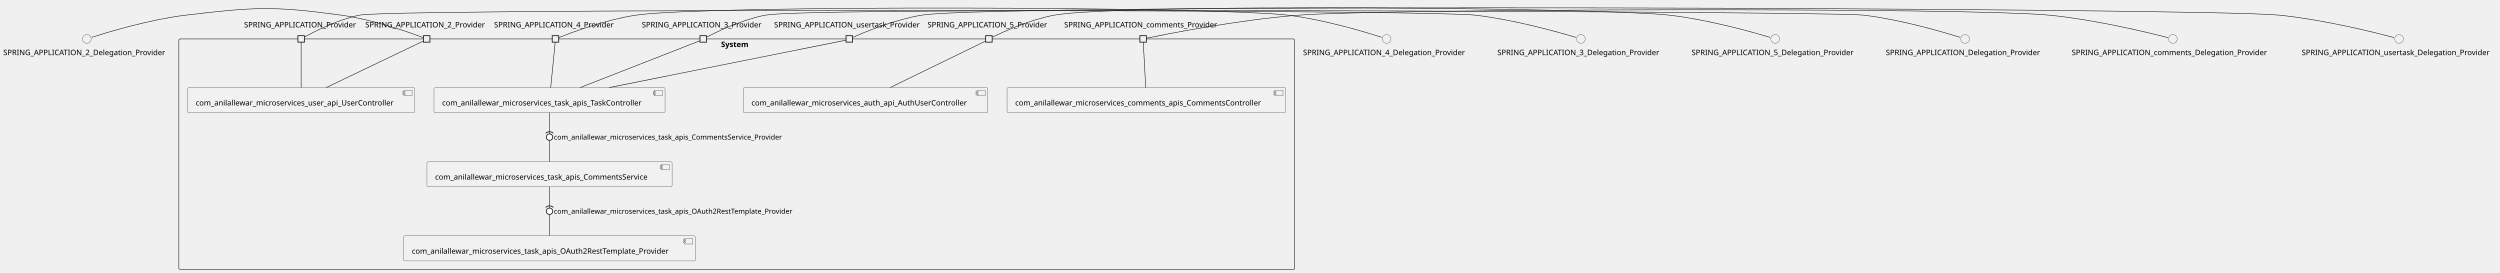
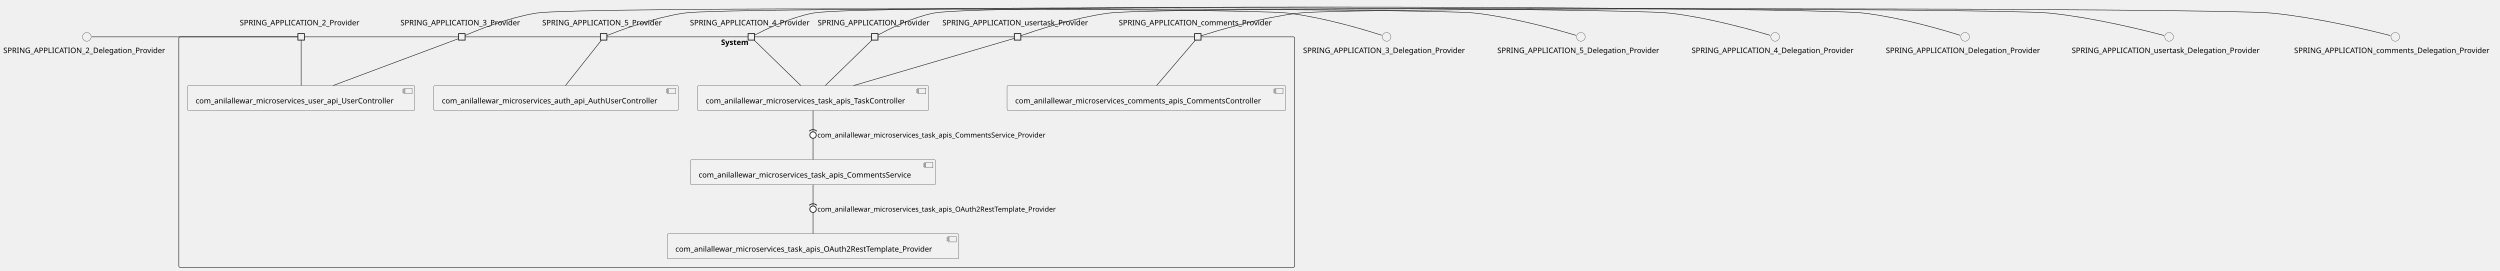
- <svg xmlns="http://www.w3.org/2000/svg" xmlns:xlink="http://www.w3.org/1999/xlink" contentStyleType="text/css" height="503px" preserveAspectRatio="none" style="width:4620px;height:503px;background:#FFFFFF;" version="1.1" viewBox="0 0 4620 503" width="4620px" zoomAndPan="magnify">
+ <svg xmlns="http://www.w3.org/2000/svg" xmlns:xlink="http://www.w3.org/1999/xlink" contentStyleType="text/css" height="500px" preserveAspectRatio="none" style="width:4620px;height:500px;background:#FFFFFF;" version="1.1" viewBox="0 0 4620 500" width="4620px" zoomAndPan="magnify">
  <defs />
  <g>
    <g id="cluster_System">
-       <rect fill="none" height="426" rx="2.5" ry="2.5" style="stroke:#181818;stroke-width:1.0;" width="2062" x="330.5" y="71.93" />
-       <text fill="#000000" font-family="sans-serif" font-size="14" font-weight="bold" lengthAdjust="spacing" textLength="58" x="1332.5" y="86.925">System</text>
+       <rect fill="none" height="426" rx="2.5" ry="2.5" style="stroke:#181818;stroke-width:1.0;" width="2062" x="330.5" y="68.11" />
+       <text fill="#000000" font-family="sans-serif" font-size="14" font-weight="bold" lengthAdjust="spacing" textLength="58" x="1332.5" y="83.105">System</text>
    </g>
    <g id="elem_com_anilallewar_microservices_auth_api_AuthUserController">
-       <a href="anilallewar-microservices-basics-spring-boot.repository#_TunZgpsdEe-h6clo2rEu6w" target="_top" title="anilallewar-microservices-basics-spring-boot.repository#_TunZgpsdEe-h6clo2rEu6w" xlink:actuate="onRequest" xlink:href="anilallewar-microservices-basics-spring-boot.repository#_TunZgpsdEe-h6clo2rEu6w" xlink:show="new" xlink:title="anilallewar-microservices-basics-spring-boot.repository#_TunZgpsdEe-h6clo2rEu6w" xlink:type="simple">
-         <rect fill="#F1F1F1" height="46.297" rx="2.5" ry="2.5" style="stroke:#181818;stroke-width:0.5;" width="452" x="1373.5" y="161.93" />
-         <rect fill="#F1F1F1" height="10" style="stroke:#181818;stroke-width:0.5;" width="15" x="1805.5" y="166.93" />
-         <rect fill="#F1F1F1" height="2" style="stroke:#181818;stroke-width:0.5;" width="4" x="1803.5" y="168.93" />
-         <rect fill="#F1F1F1" height="2" style="stroke:#181818;stroke-width:0.5;" width="4" x="1803.5" y="172.93" />
-         <text fill="#000000" font-family="sans-serif" font-size="14" lengthAdjust="spacing" textLength="412" x="1388.5" y="194.925">com_anilallewar_microservices_auth_api_AuthUserController</text>
+       <a href="anilallewar-microservices-basics-spring-boot.repository#_YeUQiJvmEe-mN9PQEVAZNQ" target="_top" title="anilallewar-microservices-basics-spring-boot.repository#_YeUQiJvmEe-mN9PQEVAZNQ" xlink:actuate="onRequest" xlink:href="anilallewar-microservices-basics-spring-boot.repository#_YeUQiJvmEe-mN9PQEVAZNQ" xlink:show="new" xlink:title="anilallewar-microservices-basics-spring-boot.repository#_YeUQiJvmEe-mN9PQEVAZNQ" xlink:type="simple">
+         <rect fill="#F1F1F1" height="46.297" rx="2.5" ry="2.5" style="stroke:#181818;stroke-width:0.5;" width="452" x="801.5" y="158.11" />
+         <rect fill="#F1F1F1" height="10" style="stroke:#181818;stroke-width:0.5;" width="15" x="1233.5" y="163.11" />
+         <rect fill="#F1F1F1" height="2" style="stroke:#181818;stroke-width:0.5;" width="4" x="1231.5" y="165.11" />
+         <rect fill="#F1F1F1" height="2" style="stroke:#181818;stroke-width:0.5;" width="4" x="1231.5" y="169.11" />
+         <text fill="#000000" font-family="sans-serif" font-size="14" lengthAdjust="spacing" textLength="412" x="816.5" y="191.105">com_anilallewar_microservices_auth_api_AuthUserController</text>
      </a>
    </g>
    <g id="elem_com_anilallewar_microservices_comments_apis_CommentsController">
-       <a href="anilallewar-microservices-basics-spring-boot.repository#_TunZgpsdEe-h6clo2rEu6w" target="_top" title="anilallewar-microservices-basics-spring-boot.repository#_TunZgpsdEe-h6clo2rEu6w" xlink:actuate="onRequest" xlink:href="anilallewar-microservices-basics-spring-boot.repository#_TunZgpsdEe-h6clo2rEu6w" xlink:show="new" xlink:title="anilallewar-microservices-basics-spring-boot.repository#_TunZgpsdEe-h6clo2rEu6w" xlink:type="simple">
-         <rect fill="#F1F1F1" height="46.297" rx="2.5" ry="2.5" style="stroke:#181818;stroke-width:0.5;" width="515" x="1861" y="161.93" />
-         <rect fill="#F1F1F1" height="10" style="stroke:#181818;stroke-width:0.5;" width="15" x="2356" y="166.93" />
-         <rect fill="#F1F1F1" height="2" style="stroke:#181818;stroke-width:0.5;" width="4" x="2354" y="168.93" />
-         <rect fill="#F1F1F1" height="2" style="stroke:#181818;stroke-width:0.5;" width="4" x="2354" y="172.93" />
-         <text fill="#000000" font-family="sans-serif" font-size="14" lengthAdjust="spacing" textLength="475" x="1876" y="194.925">com_anilallewar_microservices_comments_apis_CommentsController</text>
+       <a href="anilallewar-microservices-basics-spring-boot.repository#_YeUQiJvmEe-mN9PQEVAZNQ" target="_top" title="anilallewar-microservices-basics-spring-boot.repository#_YeUQiJvmEe-mN9PQEVAZNQ" xlink:actuate="onRequest" xlink:href="anilallewar-microservices-basics-spring-boot.repository#_YeUQiJvmEe-mN9PQEVAZNQ" xlink:show="new" xlink:title="anilallewar-microservices-basics-spring-boot.repository#_YeUQiJvmEe-mN9PQEVAZNQ" xlink:type="simple">
+         <rect fill="#F1F1F1" height="46.297" rx="2.5" ry="2.5" style="stroke:#181818;stroke-width:0.5;" width="515" x="1861" y="158.11" />
+         <rect fill="#F1F1F1" height="10" style="stroke:#181818;stroke-width:0.5;" width="15" x="2356" y="163.11" />
+         <rect fill="#F1F1F1" height="2" style="stroke:#181818;stroke-width:0.5;" width="4" x="2354" y="165.11" />
+         <rect fill="#F1F1F1" height="2" style="stroke:#181818;stroke-width:0.5;" width="4" x="2354" y="169.11" />
+         <text fill="#000000" font-family="sans-serif" font-size="14" lengthAdjust="spacing" textLength="475" x="1876" y="191.105">com_anilallewar_microservices_comments_apis_CommentsController</text>
      </a>
    </g>
    <g id="elem_com_anilallewar_microservices_task_apis_CommentsService">
-       <a href="anilallewar-microservices-basics-spring-boot.repository#_TunZgpsdEe-h6clo2rEu6w" target="_top" title="anilallewar-microservices-basics-spring-boot.repository#_TunZgpsdEe-h6clo2rEu6w" xlink:actuate="onRequest" xlink:href="anilallewar-microservices-basics-spring-boot.repository#_TunZgpsdEe-h6clo2rEu6w" xlink:show="new" xlink:title="anilallewar-microservices-basics-spring-boot.repository#_TunZgpsdEe-h6clo2rEu6w" xlink:type="simple">
-         <rect fill="#F1F1F1" height="46.297" rx="2.5" ry="2.5" style="stroke:#181818;stroke-width:0.5;" width="453" x="789" y="298.93" />
-         <rect fill="#F1F1F1" height="10" style="stroke:#181818;stroke-width:0.5;" width="15" x="1222" y="303.93" />
-         <rect fill="#F1F1F1" height="2" style="stroke:#181818;stroke-width:0.5;" width="4" x="1220" y="305.93" />
-         <rect fill="#F1F1F1" height="2" style="stroke:#181818;stroke-width:0.5;" width="4" x="1220" y="309.93" />
-         <text fill="#000000" font-family="sans-serif" font-size="14" lengthAdjust="spacing" textLength="413" x="804" y="331.925">com_anilallewar_microservices_task_apis_CommentsService</text>
+       <a href="anilallewar-microservices-basics-spring-boot.repository#_YeUQiJvmEe-mN9PQEVAZNQ" target="_top" title="anilallewar-microservices-basics-spring-boot.repository#_YeUQiJvmEe-mN9PQEVAZNQ" xlink:actuate="onRequest" xlink:href="anilallewar-microservices-basics-spring-boot.repository#_YeUQiJvmEe-mN9PQEVAZNQ" xlink:show="new" xlink:title="anilallewar-microservices-basics-spring-boot.repository#_YeUQiJvmEe-mN9PQEVAZNQ" xlink:type="simple">
+         <rect fill="#F1F1F1" height="46.297" rx="2.5" ry="2.5" style="stroke:#181818;stroke-width:0.5;" width="453" x="1276" y="295.11" />
+         <rect fill="#F1F1F1" height="10" style="stroke:#181818;stroke-width:0.5;" width="15" x="1709" y="300.11" />
+         <rect fill="#F1F1F1" height="2" style="stroke:#181818;stroke-width:0.5;" width="4" x="1707" y="302.11" />
+         <rect fill="#F1F1F1" height="2" style="stroke:#181818;stroke-width:0.5;" width="4" x="1707" y="306.11" />
+         <text fill="#000000" font-family="sans-serif" font-size="14" lengthAdjust="spacing" textLength="413" x="1291" y="328.105">com_anilallewar_microservices_task_apis_CommentsService</text>
      </a>
    </g>
    <g id="elem_com_anilallewar_microservices_task_apis_OAuth2RestTemplate_Provider">
-       <a href="anilallewar-microservices-basics-spring-boot.repository#_TunZgpsdEe-h6clo2rEu6w" target="_top" title="anilallewar-microservices-basics-spring-boot.repository#_TunZgpsdEe-h6clo2rEu6w" xlink:actuate="onRequest" xlink:href="anilallewar-microservices-basics-spring-boot.repository#_TunZgpsdEe-h6clo2rEu6w" xlink:show="new" xlink:title="anilallewar-microservices-basics-spring-boot.repository#_TunZgpsdEe-h6clo2rEu6w" xlink:type="simple">
-         <rect fill="#F1F1F1" height="46.297" rx="2.5" ry="2.5" style="stroke:#181818;stroke-width:0.5;" width="539" x="746" y="435.93" />
-         <rect fill="#F1F1F1" height="10" style="stroke:#181818;stroke-width:0.5;" width="15" x="1265" y="440.93" />
-         <rect fill="#F1F1F1" height="2" style="stroke:#181818;stroke-width:0.5;" width="4" x="1263" y="442.93" />
-         <rect fill="#F1F1F1" height="2" style="stroke:#181818;stroke-width:0.5;" width="4" x="1263" y="446.93" />
-         <text fill="#000000" font-family="sans-serif" font-size="14" lengthAdjust="spacing" textLength="499" x="761" y="468.925">com_anilallewar_microservices_task_apis_OAuth2RestTemplate_Provider</text>
+       <a href="anilallewar-microservices-basics-spring-boot.repository#_YeUQiJvmEe-mN9PQEVAZNQ" target="_top" title="anilallewar-microservices-basics-spring-boot.repository#_YeUQiJvmEe-mN9PQEVAZNQ" xlink:actuate="onRequest" xlink:href="anilallewar-microservices-basics-spring-boot.repository#_YeUQiJvmEe-mN9PQEVAZNQ" xlink:show="new" xlink:title="anilallewar-microservices-basics-spring-boot.repository#_YeUQiJvmEe-mN9PQEVAZNQ" xlink:type="simple">
+         <rect fill="#F1F1F1" height="46.297" rx="2.5" ry="2.5" style="stroke:#181818;stroke-width:0.5;" width="539" x="1233" y="432.11" />
+         <rect fill="#F1F1F1" height="10" style="stroke:#181818;stroke-width:0.5;" width="15" x="1752" y="437.11" />
+         <rect fill="#F1F1F1" height="2" style="stroke:#181818;stroke-width:0.5;" width="4" x="1750" y="439.11" />
+         <rect fill="#F1F1F1" height="2" style="stroke:#181818;stroke-width:0.5;" width="4" x="1750" y="443.11" />
+         <text fill="#000000" font-family="sans-serif" font-size="14" lengthAdjust="spacing" textLength="499" x="1248" y="465.105">com_anilallewar_microservices_task_apis_OAuth2RestTemplate_Provider</text>
      </a>
    </g>
    <g id="elem_com_anilallewar_microservices_task_apis_TaskController">
-       <a href="anilallewar-microservices-basics-spring-boot.repository#_TunZgpsdEe-h6clo2rEu6w" target="_top" title="anilallewar-microservices-basics-spring-boot.repository#_TunZgpsdEe-h6clo2rEu6w" xlink:actuate="onRequest" xlink:href="anilallewar-microservices-basics-spring-boot.repository#_TunZgpsdEe-h6clo2rEu6w" xlink:show="new" xlink:title="anilallewar-microservices-basics-spring-boot.repository#_TunZgpsdEe-h6clo2rEu6w" xlink:type="simple">
-         <rect fill="#F1F1F1" height="46.297" rx="2.5" ry="2.5" style="stroke:#181818;stroke-width:0.5;" width="427" x="802" y="161.93" />
-         <rect fill="#F1F1F1" height="10" style="stroke:#181818;stroke-width:0.5;" width="15" x="1209" y="166.93" />
-         <rect fill="#F1F1F1" height="2" style="stroke:#181818;stroke-width:0.5;" width="4" x="1207" y="168.93" />
-         <rect fill="#F1F1F1" height="2" style="stroke:#181818;stroke-width:0.5;" width="4" x="1207" y="172.93" />
-         <text fill="#000000" font-family="sans-serif" font-size="14" lengthAdjust="spacing" textLength="387" x="817" y="194.925">com_anilallewar_microservices_task_apis_TaskController</text>
+       <a href="anilallewar-microservices-basics-spring-boot.repository#_YeUQiJvmEe-mN9PQEVAZNQ" target="_top" title="anilallewar-microservices-basics-spring-boot.repository#_YeUQiJvmEe-mN9PQEVAZNQ" xlink:actuate="onRequest" xlink:href="anilallewar-microservices-basics-spring-boot.repository#_YeUQiJvmEe-mN9PQEVAZNQ" xlink:show="new" xlink:title="anilallewar-microservices-basics-spring-boot.repository#_YeUQiJvmEe-mN9PQEVAZNQ" xlink:type="simple">
+         <rect fill="#F1F1F1" height="46.297" rx="2.5" ry="2.5" style="stroke:#181818;stroke-width:0.5;" width="427" x="1289" y="158.11" />
+         <rect fill="#F1F1F1" height="10" style="stroke:#181818;stroke-width:0.5;" width="15" x="1696" y="163.11" />
+         <rect fill="#F1F1F1" height="2" style="stroke:#181818;stroke-width:0.5;" width="4" x="1694" y="165.11" />
+         <rect fill="#F1F1F1" height="2" style="stroke:#181818;stroke-width:0.5;" width="4" x="1694" y="169.11" />
+         <text fill="#000000" font-family="sans-serif" font-size="14" lengthAdjust="spacing" textLength="387" x="1304" y="191.105">com_anilallewar_microservices_task_apis_TaskController</text>
      </a>
    </g>
    <g id="elem_com_anilallewar_microservices_user_api_UserController">
-       <a href="anilallewar-microservices-basics-spring-boot.repository#_TunZgpsdEe-h6clo2rEu6w" target="_top" title="anilallewar-microservices-basics-spring-boot.repository#_TunZgpsdEe-h6clo2rEu6w" xlink:actuate="onRequest" xlink:href="anilallewar-microservices-basics-spring-boot.repository#_TunZgpsdEe-h6clo2rEu6w" xlink:show="new" xlink:title="anilallewar-microservices-basics-spring-boot.repository#_TunZgpsdEe-h6clo2rEu6w" xlink:type="simple">
-         <rect fill="#F1F1F1" height="46.297" rx="2.5" ry="2.5" style="stroke:#181818;stroke-width:0.5;" width="420" x="346.5" y="161.93" />
-         <rect fill="#F1F1F1" height="10" style="stroke:#181818;stroke-width:0.5;" width="15" x="746.5" y="166.93" />
-         <rect fill="#F1F1F1" height="2" style="stroke:#181818;stroke-width:0.5;" width="4" x="744.5" y="168.93" />
-         <rect fill="#F1F1F1" height="2" style="stroke:#181818;stroke-width:0.5;" width="4" x="744.5" y="172.93" />
-         <text fill="#000000" font-family="sans-serif" font-size="14" lengthAdjust="spacing" textLength="380" x="361.5" y="194.925">com_anilallewar_microservices_user_api_UserController</text>
+       <a href="anilallewar-microservices-basics-spring-boot.repository#_YeUQiJvmEe-mN9PQEVAZNQ" target="_top" title="anilallewar-microservices-basics-spring-boot.repository#_YeUQiJvmEe-mN9PQEVAZNQ" xlink:actuate="onRequest" xlink:href="anilallewar-microservices-basics-spring-boot.repository#_YeUQiJvmEe-mN9PQEVAZNQ" xlink:show="new" xlink:title="anilallewar-microservices-basics-spring-boot.repository#_YeUQiJvmEe-mN9PQEVAZNQ" xlink:type="simple">
+         <rect fill="#F1F1F1" height="46.297" rx="2.5" ry="2.5" style="stroke:#181818;stroke-width:0.5;" width="420" x="346.5" y="158.11" />
+         <rect fill="#F1F1F1" height="10" style="stroke:#181818;stroke-width:0.5;" width="15" x="746.5" y="163.11" />
+         <rect fill="#F1F1F1" height="2" style="stroke:#181818;stroke-width:0.5;" width="4" x="744.5" y="165.11" />
+         <rect fill="#F1F1F1" height="2" style="stroke:#181818;stroke-width:0.5;" width="4" x="744.5" y="169.11" />
+         <text fill="#000000" font-family="sans-serif" font-size="14" lengthAdjust="spacing" textLength="380" x="361.5" y="191.105">com_anilallewar_microservices_user_api_UserController</text>
      </a>
    </g>
-     <text fill="#000000" font-family="sans-serif" font-size="14" lengthAdjust="spacing" textLength="227" x="675" y="50.628">SPRING_APPLICATION_2_Provider</text>
-     <rect fill="#F1F1F1" height="12" style="stroke:#181818;stroke-width:1.5;" width="12" x="782.5" y="65.93" />
-     <text fill="#000000" font-family="sans-serif" font-size="14" lengthAdjust="spacing" textLength="227" x="1186" y="50.628">SPRING_APPLICATION_3_Provider</text>
-     <rect fill="#F1F1F1" height="12" style="stroke:#181818;stroke-width:1.5;" width="12" x="1293.5" y="65.93" />
-     <text fill="#000000" font-family="sans-serif" font-size="14" lengthAdjust="spacing" textLength="227" x="913" y="50.628">SPRING_APPLICATION_4_Provider</text>
-     <rect fill="#F1F1F1" height="12" style="stroke:#181818;stroke-width:1.5;" width="12" x="1020.5" y="65.93" />
-     <text fill="#000000" font-family="sans-serif" font-size="14" lengthAdjust="spacing" textLength="227" x="1714" y="50.628">SPRING_APPLICATION_5_Provider</text>
-     <rect fill="#F1F1F1" height="12" style="stroke:#181818;stroke-width:1.5;" width="12" x="1821.5" y="65.93" />
-     <text fill="#000000" font-family="sans-serif" font-size="14" lengthAdjust="spacing" textLength="211" x="451" y="50.628">SPRING_APPLICATION_Provider</text>
-     <rect fill="#F1F1F1" height="12" style="stroke:#181818;stroke-width:1.5;" width="12" x="550.5" y="65.93" />
-     <text fill="#000000" font-family="sans-serif" font-size="14" lengthAdjust="spacing" textLength="292" x="1966.5" y="50.628">SPRING_APPLICATION_comments_Provider</text>
-     <rect fill="#F1F1F1" height="12" style="stroke:#181818;stroke-width:1.5;" width="12" x="2106.5" y="65.93" />
-     <text fill="#000000" font-family="sans-serif" font-size="14" lengthAdjust="spacing" textLength="278" x="1430.5" y="50.628">SPRING_APPLICATION_usertask_Provider</text>
-     <rect fill="#F1F1F1" height="12" style="stroke:#181818;stroke-width:1.5;" width="12" x="1563.5" y="65.93" />
+     <text fill="#000000" font-family="sans-serif" font-size="14" lengthAdjust="spacing" textLength="227" x="443" y="46.808">SPRING_APPLICATION_2_Provider</text>
+     <rect fill="#F1F1F1" height="12" style="stroke:#181818;stroke-width:1.5;" width="12" x="550.5" y="62.11" />
+     <text fill="#000000" font-family="sans-serif" font-size="14" lengthAdjust="spacing" textLength="227" x="740" y="46.808">SPRING_APPLICATION_3_Provider</text>
+     <rect fill="#F1F1F1" height="12" style="stroke:#181818;stroke-width:1.5;" width="12" x="847.5" y="62.11" />
+     <text fill="#000000" font-family="sans-serif" font-size="14" lengthAdjust="spacing" textLength="227" x="1275" y="46.808">SPRING_APPLICATION_4_Provider</text>
+     <rect fill="#F1F1F1" height="12" style="stroke:#181818;stroke-width:1.5;" width="12" x="1382.5" y="62.11" />
+     <text fill="#000000" font-family="sans-serif" font-size="14" lengthAdjust="spacing" textLength="227" x="1002" y="46.808">SPRING_APPLICATION_5_Provider</text>
+     <rect fill="#F1F1F1" height="12" style="stroke:#181818;stroke-width:1.5;" width="12" x="1109.5" y="62.11" />
+     <text fill="#000000" font-family="sans-serif" font-size="14" lengthAdjust="spacing" textLength="211" x="1511" y="46.808">SPRING_APPLICATION_Provider</text>
+     <rect fill="#F1F1F1" height="12" style="stroke:#181818;stroke-width:1.5;" width="12" x="1610.5" y="62.11" />
+     <text fill="#000000" font-family="sans-serif" font-size="14" lengthAdjust="spacing" textLength="292" x="2067.5" y="46.808">SPRING_APPLICATION_comments_Provider</text>
+     <rect fill="#F1F1F1" height="12" style="stroke:#181818;stroke-width:1.5;" width="12" x="2207.5" y="62.11" />
+     <text fill="#000000" font-family="sans-serif" font-size="14" lengthAdjust="spacing" textLength="278" x="1741.5" y="46.808">SPRING_APPLICATION_usertask_Provider</text>
+     <rect fill="#F1F1F1" height="12" style="stroke:#181818;stroke-width:1.5;" width="12" x="1874.5" y="62.11" />
    <g id="elem_SPRING_APPLICATION_2_Delegation_Provider">
-       <ellipse cx="160.5" cy="71.93" fill="#F1F1F1" rx="8" ry="8" style="stroke:#181818;stroke-width:0.5;" />
-       <text fill="#000000" font-family="sans-serif" font-size="14" lengthAdjust="spacing" textLength="309" x="6" y="101.925">SPRING_APPLICATION_2_Delegation_Provider</text>
+       <ellipse cx="160.5" cy="68.11" fill="#F1F1F1" rx="8" ry="8" style="stroke:#181818;stroke-width:0.5;" />
+       <text fill="#000000" font-family="sans-serif" font-size="14" lengthAdjust="spacing" textLength="309" x="6" y="98.105">SPRING_APPLICATION_2_Delegation_Provider</text>
    </g>
    <g id="elem_SPRING_APPLICATION_3_Delegation_Provider">
-       <ellipse cx="2921.5" cy="71.93" fill="#F1F1F1" rx="8" ry="8" style="stroke:#181818;stroke-width:0.5;" />
-       <text fill="#000000" font-family="sans-serif" font-size="14" lengthAdjust="spacing" textLength="309" x="2767" y="101.925">SPRING_APPLICATION_3_Delegation_Provider</text>
+       <ellipse cx="2562.5" cy="68.11" fill="#F1F1F1" rx="8" ry="8" style="stroke:#181818;stroke-width:0.5;" />
+       <text fill="#000000" font-family="sans-serif" font-size="14" lengthAdjust="spacing" textLength="309" x="2408" y="98.105">SPRING_APPLICATION_3_Delegation_Provider</text>
    </g>
    <g id="elem_SPRING_APPLICATION_4_Delegation_Provider">
-       <ellipse cx="2562.5" cy="71.93" fill="#F1F1F1" rx="8" ry="8" style="stroke:#181818;stroke-width:0.5;" />
-       <text fill="#000000" font-family="sans-serif" font-size="14" lengthAdjust="spacing" textLength="309" x="2408" y="101.925">SPRING_APPLICATION_4_Delegation_Provider</text>
+       <ellipse cx="3280.5" cy="68.11" fill="#F1F1F1" rx="8" ry="8" style="stroke:#181818;stroke-width:0.5;" />
+       <text fill="#000000" font-family="sans-serif" font-size="14" lengthAdjust="spacing" textLength="309" x="3126" y="98.105">SPRING_APPLICATION_4_Delegation_Provider</text>
    </g>
    <g id="elem_SPRING_APPLICATION_5_Delegation_Provider">
-       <ellipse cx="3280.5" cy="71.93" fill="#F1F1F1" rx="8" ry="8" style="stroke:#181818;stroke-width:0.5;" />
-       <text fill="#000000" font-family="sans-serif" font-size="14" lengthAdjust="spacing" textLength="309" x="3126" y="101.925">SPRING_APPLICATION_5_Delegation_Provider</text>
+       <ellipse cx="2921.5" cy="68.11" fill="#F1F1F1" rx="8" ry="8" style="stroke:#181818;stroke-width:0.5;" />
+       <text fill="#000000" font-family="sans-serif" font-size="14" lengthAdjust="spacing" textLength="309" x="2767" y="98.105">SPRING_APPLICATION_5_Delegation_Provider</text>
    </g>
    <g id="elem_SPRING_APPLICATION_Delegation_Provider">
-       <ellipse cx="3631.5" cy="71.93" fill="#F1F1F1" rx="8" ry="8" style="stroke:#181818;stroke-width:0.5;" />
-       <text fill="#000000" font-family="sans-serif" font-size="14" lengthAdjust="spacing" textLength="293" x="3485" y="101.925">SPRING_APPLICATION_Delegation_Provider</text>
+       <ellipse cx="3631.5" cy="68.11" fill="#F1F1F1" rx="8" ry="8" style="stroke:#181818;stroke-width:0.5;" />
+       <text fill="#000000" font-family="sans-serif" font-size="14" lengthAdjust="spacing" textLength="293" x="3485" y="98.105">SPRING_APPLICATION_Delegation_Provider</text>
    </g>
    <g id="elem_SPRING_APPLICATION_comments_Delegation_Provider">
-       <ellipse cx="4015.5" cy="71.93" fill="#F1F1F1" rx="8" ry="8" style="stroke:#181818;stroke-width:0.5;" />
-       <text fill="#000000" font-family="sans-serif" font-size="14" lengthAdjust="spacing" textLength="374" x="3828.5" y="101.925">SPRING_APPLICATION_comments_Delegation_Provider</text>
+       <ellipse cx="4426.5" cy="68.11" fill="#F1F1F1" rx="8" ry="8" style="stroke:#181818;stroke-width:0.5;" />
+       <text fill="#000000" font-family="sans-serif" font-size="14" lengthAdjust="spacing" textLength="374" x="4239.5" y="98.105">SPRING_APPLICATION_comments_Delegation_Provider</text>
    </g>
    <g id="elem_SPRING_APPLICATION_usertask_Delegation_Provider">
-       <ellipse cx="4433.5" cy="71.93" fill="#F1F1F1" rx="8" ry="8" style="stroke:#181818;stroke-width:0.5;" />
-       <text fill="#000000" font-family="sans-serif" font-size="14" lengthAdjust="spacing" textLength="360" x="4253.5" y="101.925">SPRING_APPLICATION_usertask_Delegation_Provider</text>
+       <ellipse cx="4008.5" cy="68.11" fill="#F1F1F1" rx="8" ry="8" style="stroke:#181818;stroke-width:0.5;" />
+       <text fill="#000000" font-family="sans-serif" font-size="14" lengthAdjust="spacing" textLength="360" x="3828.5" y="98.105">SPRING_APPLICATION_usertask_Delegation_Provider</text>
    </g>
    <g id="link_SPRING_APPLICATION_2_Delegation_Provider_SPRING_APPLICATION_2_Provider">
-       <path d="M169.53,68.96 C195.97,60.44 275.68,36.01 344,27.93 C470.23,13.01 504.05,10.77 630,27.93 C690.84,36.22 761.28,61.62 782.29,69.54 " fill="none" id="SPRING_APPLICATION_2_Delegation_Provider-SPRING_APPLICATION_2_Provider" style="stroke:#181818;stroke-width:1.0;" />
+       <path d="M169.73,68.11 C222.11,68.11 508.14,68.11 550.31,68.11 " fill="none" id="SPRING_APPLICATION_2_Delegation_Provider-SPRING_APPLICATION_2_Provider" style="stroke:#181818;stroke-width:1.0;" />
    </g>
    <g id="link_SPRING_APPLICATION_2_Provider_com_anilallewar_microservices_user_api_UserController">
-       <path d="M782.29,75.9 C757.11,87.95 661.1,133.89 602.69,161.83 " fill="none" id="SPRING_APPLICATION_2_Provider-com_anilallewar_microservices_user_api_UserController" style="stroke:#181818;stroke-width:1.0;" />
+       <path d="M556.5,74.17 C556.5,88.76 556.5,131.57 556.5,158.09 " fill="none" id="SPRING_APPLICATION_2_Provider-com_anilallewar_microservices_user_api_UserController" style="stroke:#181818;stroke-width:1.0;" />
    </g>
    <g id="link_SPRING_APPLICATION_3_Delegation_Provider_SPRING_APPLICATION_3_Provider">
-       <path d="M2912.22,69.08 C2884.27,60.67 2798.32,36.04 2725,27.93 C2652.66,19.93 1486.58,14.76 1415,27.93 C1371.1,36.01 1322.29,60.01 1305.53,68.72 " fill="none" id="SPRING_APPLICATION_3_Delegation_Provider-SPRING_APPLICATION_3_Provider" style="stroke:#181818;stroke-width:1.0;" />
+       <path d="M2553.47,65.14 C2527.03,56.62 2447.32,32.19 2379,24.11 C2302.48,15.06 1068.15,12.31 992,24.11 C939.15,32.3 878.85,57.1 859.68,65.38 " fill="none" id="SPRING_APPLICATION_3_Delegation_Provider-SPRING_APPLICATION_3_Provider" style="stroke:#181818;stroke-width:1.0;" />
    </g>
-     <g id="link_SPRING_APPLICATION_3_Provider_com_anilallewar_microservices_task_apis_TaskController">
-       <path d="M1293.3,75.35 C1264.79,86.5 1144.49,133.51 1071.88,161.9 " fill="none" id="SPRING_APPLICATION_3_Provider-com_anilallewar_microservices_task_apis_TaskController" style="stroke:#181818;stroke-width:1.0;" />
+     <g id="link_SPRING_APPLICATION_3_Provider_com_anilallewar_microservices_user_api_UserController">
+       <path d="M847.3,71.43 C818.02,82.37 691.88,129.51 615.68,157.99 " fill="none" id="SPRING_APPLICATION_3_Provider-com_anilallewar_microservices_user_api_UserController" style="stroke:#181818;stroke-width:1.0;" />
    </g>
    <g id="link_SPRING_APPLICATION_4_Delegation_Provider_SPRING_APPLICATION_4_Provider">
-       <path d="M2553.47,68.96 C2527.03,60.44 2447.32,36.01 2379,27.93 C2246.26,12.24 1308.3,8.87 1176,27.93 C1118.69,36.19 1052.73,61.39 1032.62,69.43 " fill="none" id="SPRING_APPLICATION_4_Delegation_Provider-SPRING_APPLICATION_4_Provider" style="stroke:#181818;stroke-width:1.0;" />
+       <path d="M3271.22,65.26 C3243.27,56.85 3157.32,32.22 3084,24.11 C2996.7,14.46 1589.36,8.09 1503,24.11 C1459.66,32.15 1411.55,55.96 1394.72,64.77 " fill="none" id="SPRING_APPLICATION_4_Delegation_Provider-SPRING_APPLICATION_4_Provider" style="stroke:#181818;stroke-width:1.0;" />
    </g>
    <g id="link_SPRING_APPLICATION_4_Provider_com_anilallewar_microservices_task_apis_TaskController">
-       <path d="M1026,77.99 C1024.55,92.58 1020.31,135.39 1017.68,161.91 " fill="none" id="SPRING_APPLICATION_4_Provider-com_anilallewar_microservices_task_apis_TaskController" style="stroke:#181818;stroke-width:1.0;" />
+       <path d="M1393.69,74.17 C1408.68,88.76 1452.64,131.57 1479.88,158.09 " fill="none" id="SPRING_APPLICATION_4_Provider-com_anilallewar_microservices_task_apis_TaskController" style="stroke:#181818;stroke-width:1.0;" />
    </g>
    <g id="link_SPRING_APPLICATION_5_Delegation_Provider_SPRING_APPLICATION_5_Provider">
-       <path d="M3271.22,69.08 C3243.27,60.67 3157.32,36.04 3084,27.93 C2958.65,14.07 2073.21,6.13 1949,27.93 C1903.04,36 1851.56,60 1833.87,68.72 " fill="none" id="SPRING_APPLICATION_5_Delegation_Provider-SPRING_APPLICATION_5_Provider" style="stroke:#181818;stroke-width:1.0;" />
+       <path d="M2912.22,65.26 C2884.27,56.85 2798.32,32.22 2725,24.11 C2644.38,15.19 1345.28,12.54 1265,24.11 C1207.69,32.37 1141.73,57.57 1121.62,65.61 " fill="none" id="SPRING_APPLICATION_5_Delegation_Provider-SPRING_APPLICATION_5_Provider" style="stroke:#181818;stroke-width:1.0;" />
    </g>
    <g id="link_SPRING_APPLICATION_5_Provider_com_anilallewar_microservices_auth_api_AuthUserController">
-       <path d="M1821.4,75.9 C1796.69,87.93 1702.56,133.76 1645.14,161.71 " fill="none" id="SPRING_APPLICATION_5_Provider-com_anilallewar_microservices_auth_api_AuthUserController" style="stroke:#181818;stroke-width:1.0;" />
+       <path d="M1111.49,74.17 C1099.92,88.76 1065.99,131.57 1044.96,158.09 " fill="none" id="SPRING_APPLICATION_5_Provider-com_anilallewar_microservices_auth_api_AuthUserController" style="stroke:#181818;stroke-width:1.0;" />
    </g>
    <g id="link_SPRING_APPLICATION_Delegation_Provider_SPRING_APPLICATION_Provider">
-       <path d="M3622.22,68.96 C3595.04,60.44 3513.11,36 3443,27.93 C3366.34,19.1 740.74,13.16 665,27.93 C623.9,35.95 578.69,59.55 562.6,68.47 " fill="none" id="SPRING_APPLICATION_Delegation_Provider-SPRING_APPLICATION_Provider" style="stroke:#181818;stroke-width:1.0;" />
+       <path d="M3622.22,65.14 C3595.04,56.62 3513.11,32.18 3443,24.11 C3348.24,13.2 1819.65,6 1726,24.11 C1684.56,32.12 1638.91,55.73 1622.66,64.65 " fill="none" id="SPRING_APPLICATION_Delegation_Provider-SPRING_APPLICATION_Provider" style="stroke:#181818;stroke-width:1.0;" />
    </g>
-     <g id="link_SPRING_APPLICATION_Provider_com_anilallewar_microservices_user_api_UserController">
-       <path d="M556.5,77.99 C556.5,92.58 556.5,135.39 556.5,161.91 " fill="none" id="SPRING_APPLICATION_Provider-com_anilallewar_microservices_user_api_UserController" style="stroke:#181818;stroke-width:1.0;" />
+     <g id="link_SPRING_APPLICATION_Provider_com_anilallewar_microservices_task_apis_TaskController">
+       <path d="M1611.31,74.17 C1596.32,88.76 1552.36,131.57 1525.12,158.09 " fill="none" id="SPRING_APPLICATION_Provider-com_anilallewar_microservices_task_apis_TaskController" style="stroke:#181818;stroke-width:1.0;" />
    </g>
    <g id="link_SPRING_APPLICATION_comments_Delegation_Provider_SPRING_APPLICATION_comments_Provider">
-       <path d="M4006.41,69.54 C3975.69,61.61 3872.83,36.18 3786,27.93 C3632.8,13.38 2554.45,16.3 2401,27.93 C2286.82,36.59 2149.39,64.25 2118.75,70.62 " fill="none" id="SPRING_APPLICATION_comments_Delegation_Provider-SPRING_APPLICATION_comments_Provider" style="stroke:#181818;stroke-width:1.0;" />
+       <path d="M4417.41,65.72 C4386.69,57.79 4283.83,32.36 4197,24.11 C4097.67,14.67 2500.12,12.64 2401,24.11 C2328.26,32.53 2242.76,58.74 2219.56,66.15 " fill="none" id="SPRING_APPLICATION_comments_Delegation_Provider-SPRING_APPLICATION_comments_Provider" style="stroke:#181818;stroke-width:1.0;" />
    </g>
    <g id="link_SPRING_APPLICATION_comments_Provider_com_anilallewar_microservices_comments_apis_CommentsController">
-       <path d="M2112.77,77.99 C2113.56,92.58 2115.88,135.39 2117.31,161.91 " fill="none" id="SPRING_APPLICATION_comments_Provider-com_anilallewar_microservices_comments_apis_CommentsController" style="stroke:#181818;stroke-width:1.0;" />
+       <path d="M2209.17,74.17 C2196.68,88.76 2160.05,131.57 2137.35,158.09 " fill="none" id="SPRING_APPLICATION_comments_Provider-com_anilallewar_microservices_comments_apis_CommentsController" style="stroke:#181818;stroke-width:1.0;" />
    </g>
    <g id="link_SPRING_APPLICATION_usertask_Delegation_Provider_SPRING_APPLICATION_usertask_Provider">
-       <path d="M4424.27,69.43 C4394,61.37 4294.86,36.14 4211,27.93 C4072.39,14.36 1841.54,6 1704,27.93 C1652.81,36.09 1594.63,60.69 1575.76,69.09 " fill="none" id="SPRING_APPLICATION_usertask_Delegation_Provider-SPRING_APPLICATION_usertask_Provider" style="stroke:#181818;stroke-width:1.0;" />
+       <path d="M3999.27,65.61 C3969,57.55 3869.86,32.32 3786,24.11 C3690.01,14.71 2145.67,11.9 2050,24.11 C1984.56,32.47 1908.27,58.27 1886.55,65.94 " fill="none" id="SPRING_APPLICATION_usertask_Delegation_Provider-SPRING_APPLICATION_usertask_Provider" style="stroke:#181818;stroke-width:1.0;" />
    </g>
    <g id="link_SPRING_APPLICATION_usertask_Provider_com_anilallewar_microservices_task_apis_TaskController">
-       <path d="M1563.28,74.18 C1520.99,82.65 1273.01,132.34 1125.59,161.87 " fill="none" id="SPRING_APPLICATION_usertask_Provider-com_anilallewar_microservices_task_apis_TaskController" style="stroke:#181818;stroke-width:1.0;" />
+       <path d="M1874.25,70.94 C1840.32,80.91 1676.03,129.15 1577.57,158.07 " fill="none" id="SPRING_APPLICATION_usertask_Provider-com_anilallewar_microservices_task_apis_TaskController" style="stroke:#181818;stroke-width:1.0;" />
    </g>
    <g id="link_com_anilallewar_microservices_task_apis_TaskController_com_anilallewar_microservices_task_apis_CommentsService">
-       <path d="M1015.5,208.22 C1015.5,233.24 1015.5,273.58 1015.5,298.6 " fill="none" id="com_anilallewar_microservices_task_apis_TaskController-com_anilallewar_microservices_task_apis_CommentsService" style="stroke:#181818;stroke-width:1.0;" />
-       <text fill="#000000" font-family="sans-serif" font-size="13" lengthAdjust="spacing" textLength="447" x="1023.5" y="257.997">com_anilallewar_microservices_task_apis_CommentsService_Provider</text>
-       <path d="M1022.571,246.339 A10,10 0 0 0 1008.429 246.339" fill="none" style="stroke:#181818;stroke-width:1.5;" />
-       <ellipse cx="1015.5" cy="253.41" fill="#FFFFFF" rx="6" ry="6" style="stroke:#181818;stroke-width:1.5;" />
+       <path d="M1502.5,204.4 C1502.5,229.42 1502.5,269.76 1502.5,294.78 " fill="none" id="com_anilallewar_microservices_task_apis_TaskController-com_anilallewar_microservices_task_apis_CommentsService" style="stroke:#181818;stroke-width:1.0;" />
+       <text fill="#000000" font-family="sans-serif" font-size="13" lengthAdjust="spacing" textLength="447" x="1510.5" y="254.177">com_anilallewar_microservices_task_apis_CommentsService_Provider</text>
+       <path d="M1509.571,242.519 A10,10 0 0 0 1495.429 242.519" fill="none" style="stroke:#181818;stroke-width:1.5;" />
+       <ellipse cx="1502.5" cy="249.59" fill="#FFFFFF" rx="6" ry="6" style="stroke:#181818;stroke-width:1.5;" />
    </g>
    <g id="link_com_anilallewar_microservices_task_apis_CommentsService_com_anilallewar_microservices_task_apis_OAuth2RestTemplate_Provider">
-       <path d="M1015.5,345.22 C1015.5,370.24 1015.5,410.58 1015.5,435.6 " fill="none" id="com_anilallewar_microservices_task_apis_CommentsService-com_anilallewar_microservices_task_apis_OAuth2RestTemplate_Provider" style="stroke:#181818;stroke-width:1.0;" />
-       <text fill="#000000" font-family="sans-serif" font-size="13" lengthAdjust="spacing" textLength="465" x="1023.5" y="394.997">com_anilallewar_microservices_task_apis_OAuth2RestTemplate_Provider</text>
-       <path d="M1022.571,383.339 A10,10 0 0 0 1008.429 383.339" fill="none" style="stroke:#181818;stroke-width:1.5;" />
-       <ellipse cx="1015.5" cy="390.41" fill="#FFFFFF" rx="6" ry="6" style="stroke:#181818;stroke-width:1.5;" />
+       <path d="M1502.5,341.4 C1502.5,366.42 1502.5,406.76 1502.5,431.78 " fill="none" id="com_anilallewar_microservices_task_apis_CommentsService-com_anilallewar_microservices_task_apis_OAuth2RestTemplate_Provider" style="stroke:#181818;stroke-width:1.0;" />
+       <text fill="#000000" font-family="sans-serif" font-size="13" lengthAdjust="spacing" textLength="465" x="1510.5" y="391.177">com_anilallewar_microservices_task_apis_OAuth2RestTemplate_Provider</text>
+       <path d="M1509.571,379.519 A10,10 0 0 0 1495.429 379.519" fill="none" style="stroke:#181818;stroke-width:1.5;" />
+       <ellipse cx="1502.5" cy="386.59" fill="#FFFFFF" rx="6" ry="6" style="stroke:#181818;stroke-width:1.5;" />
    </g>
  </g>
</svg>
